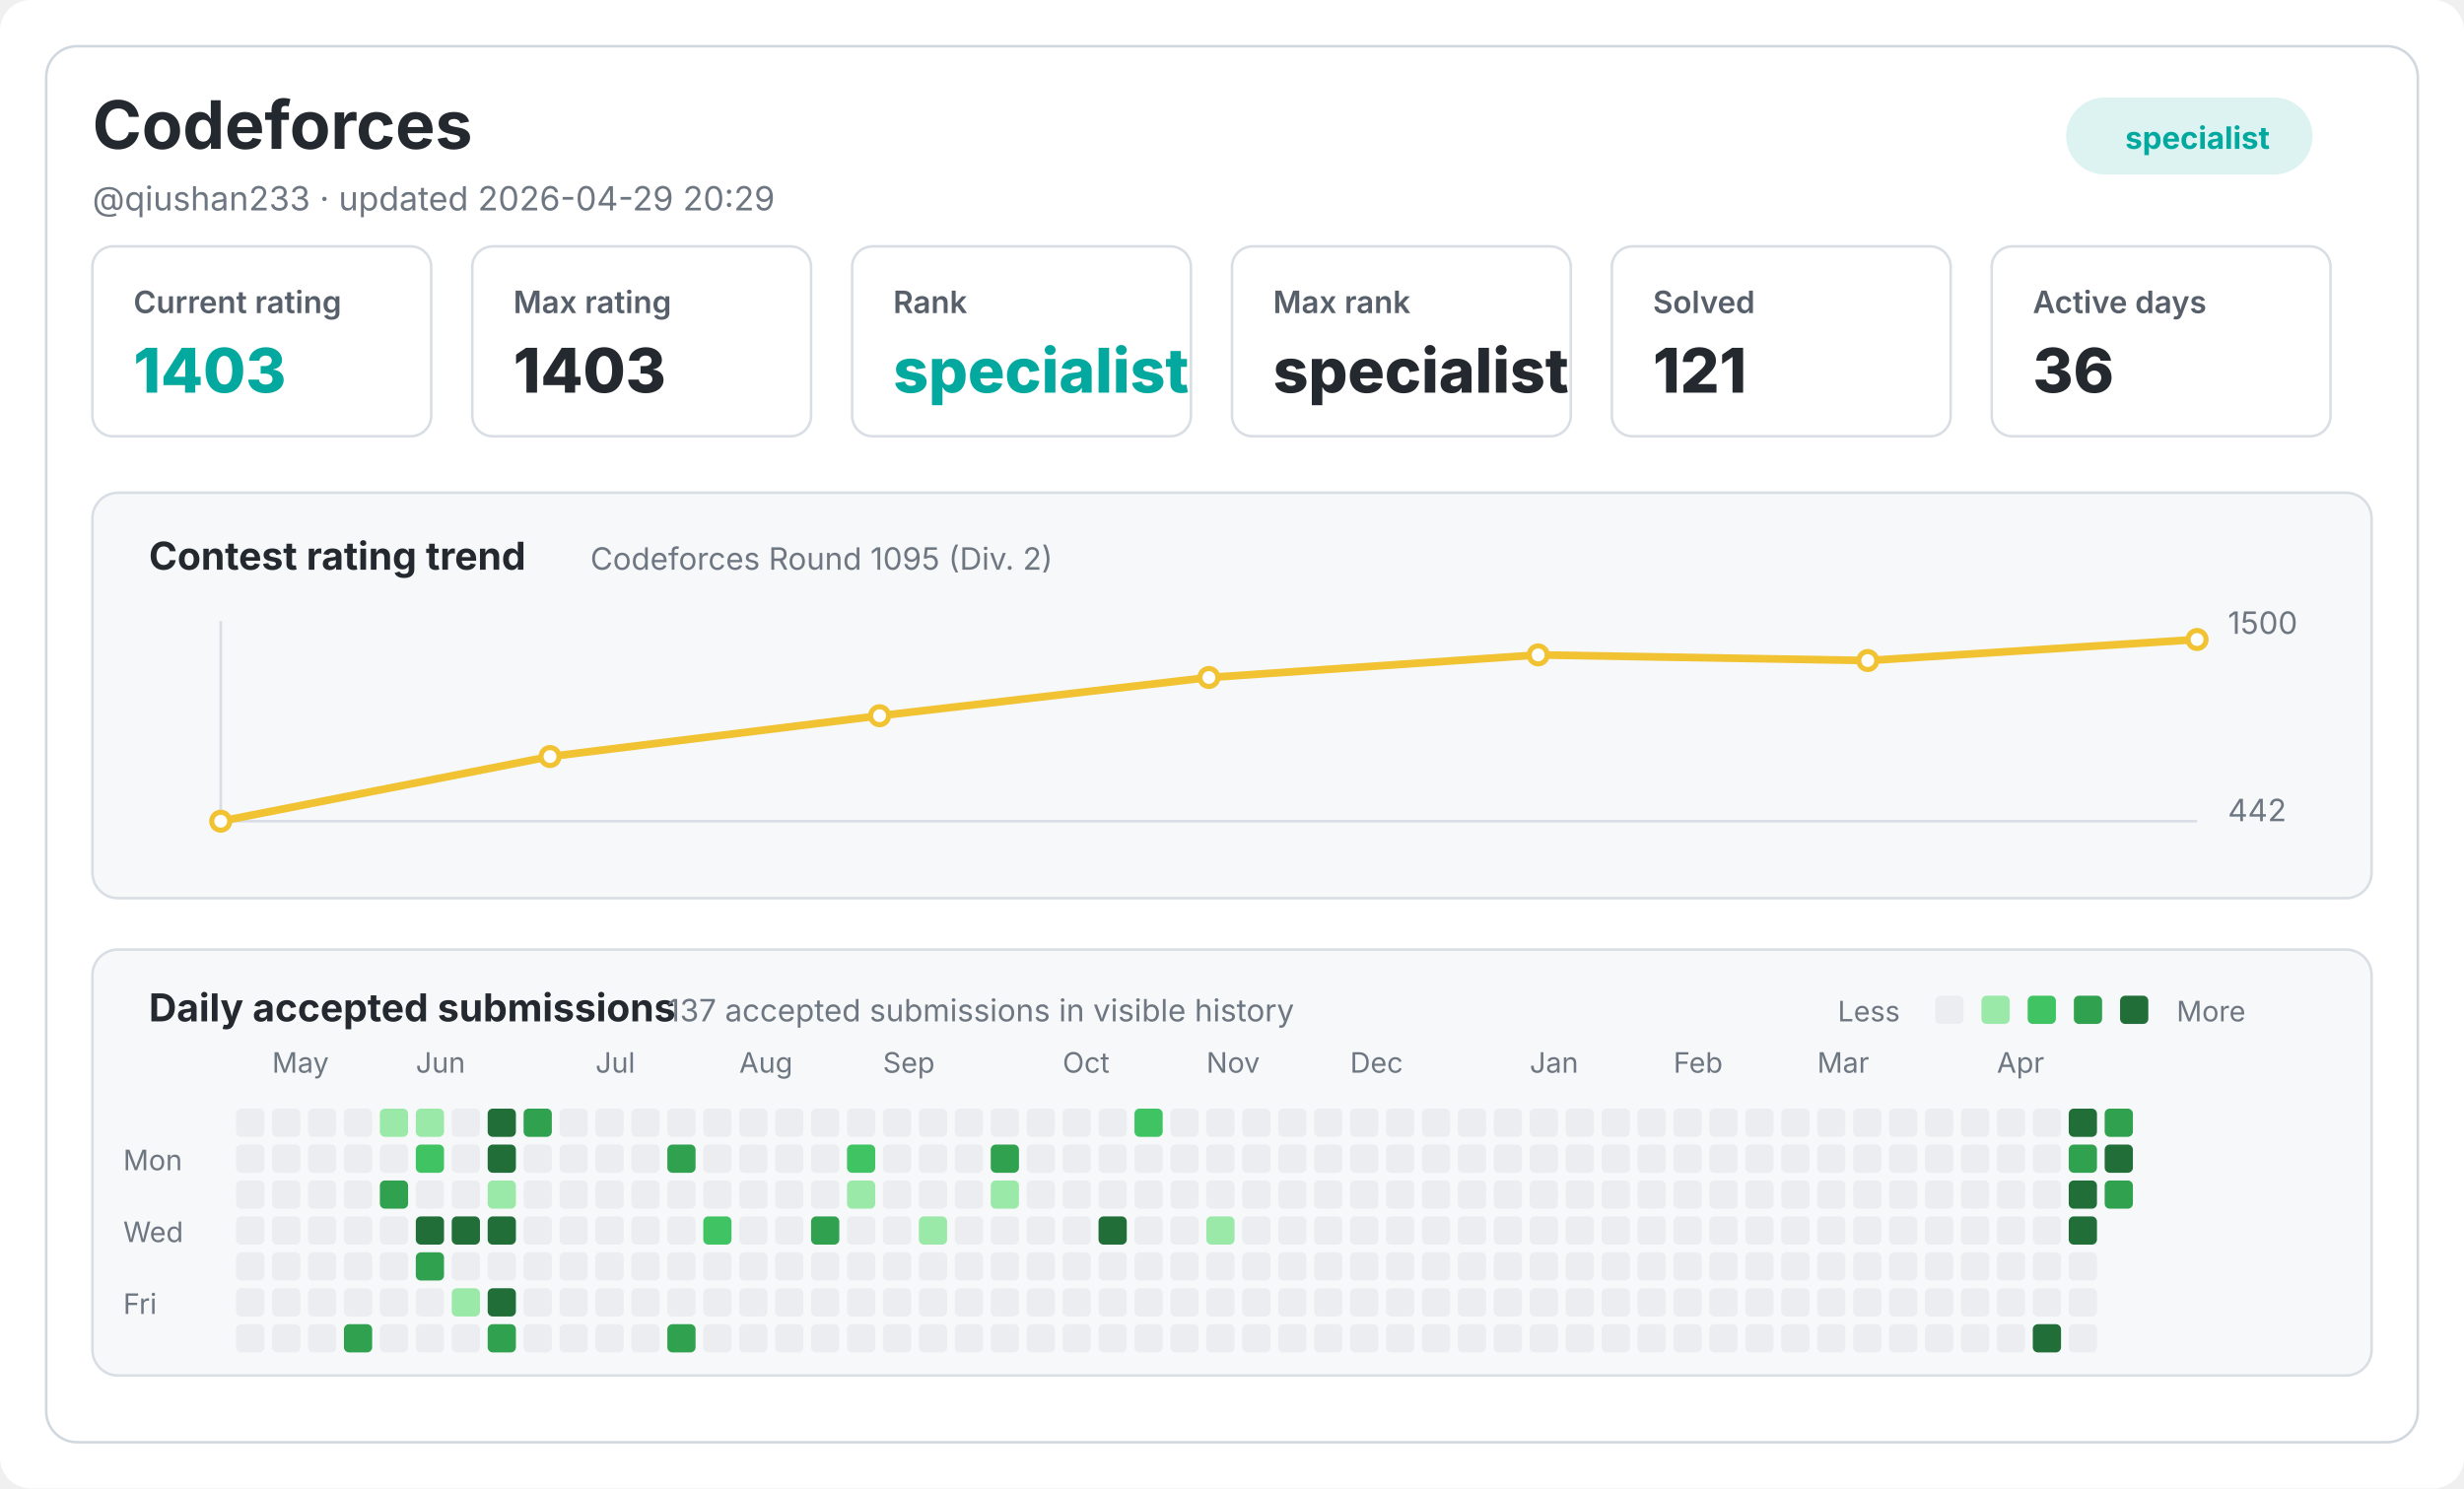
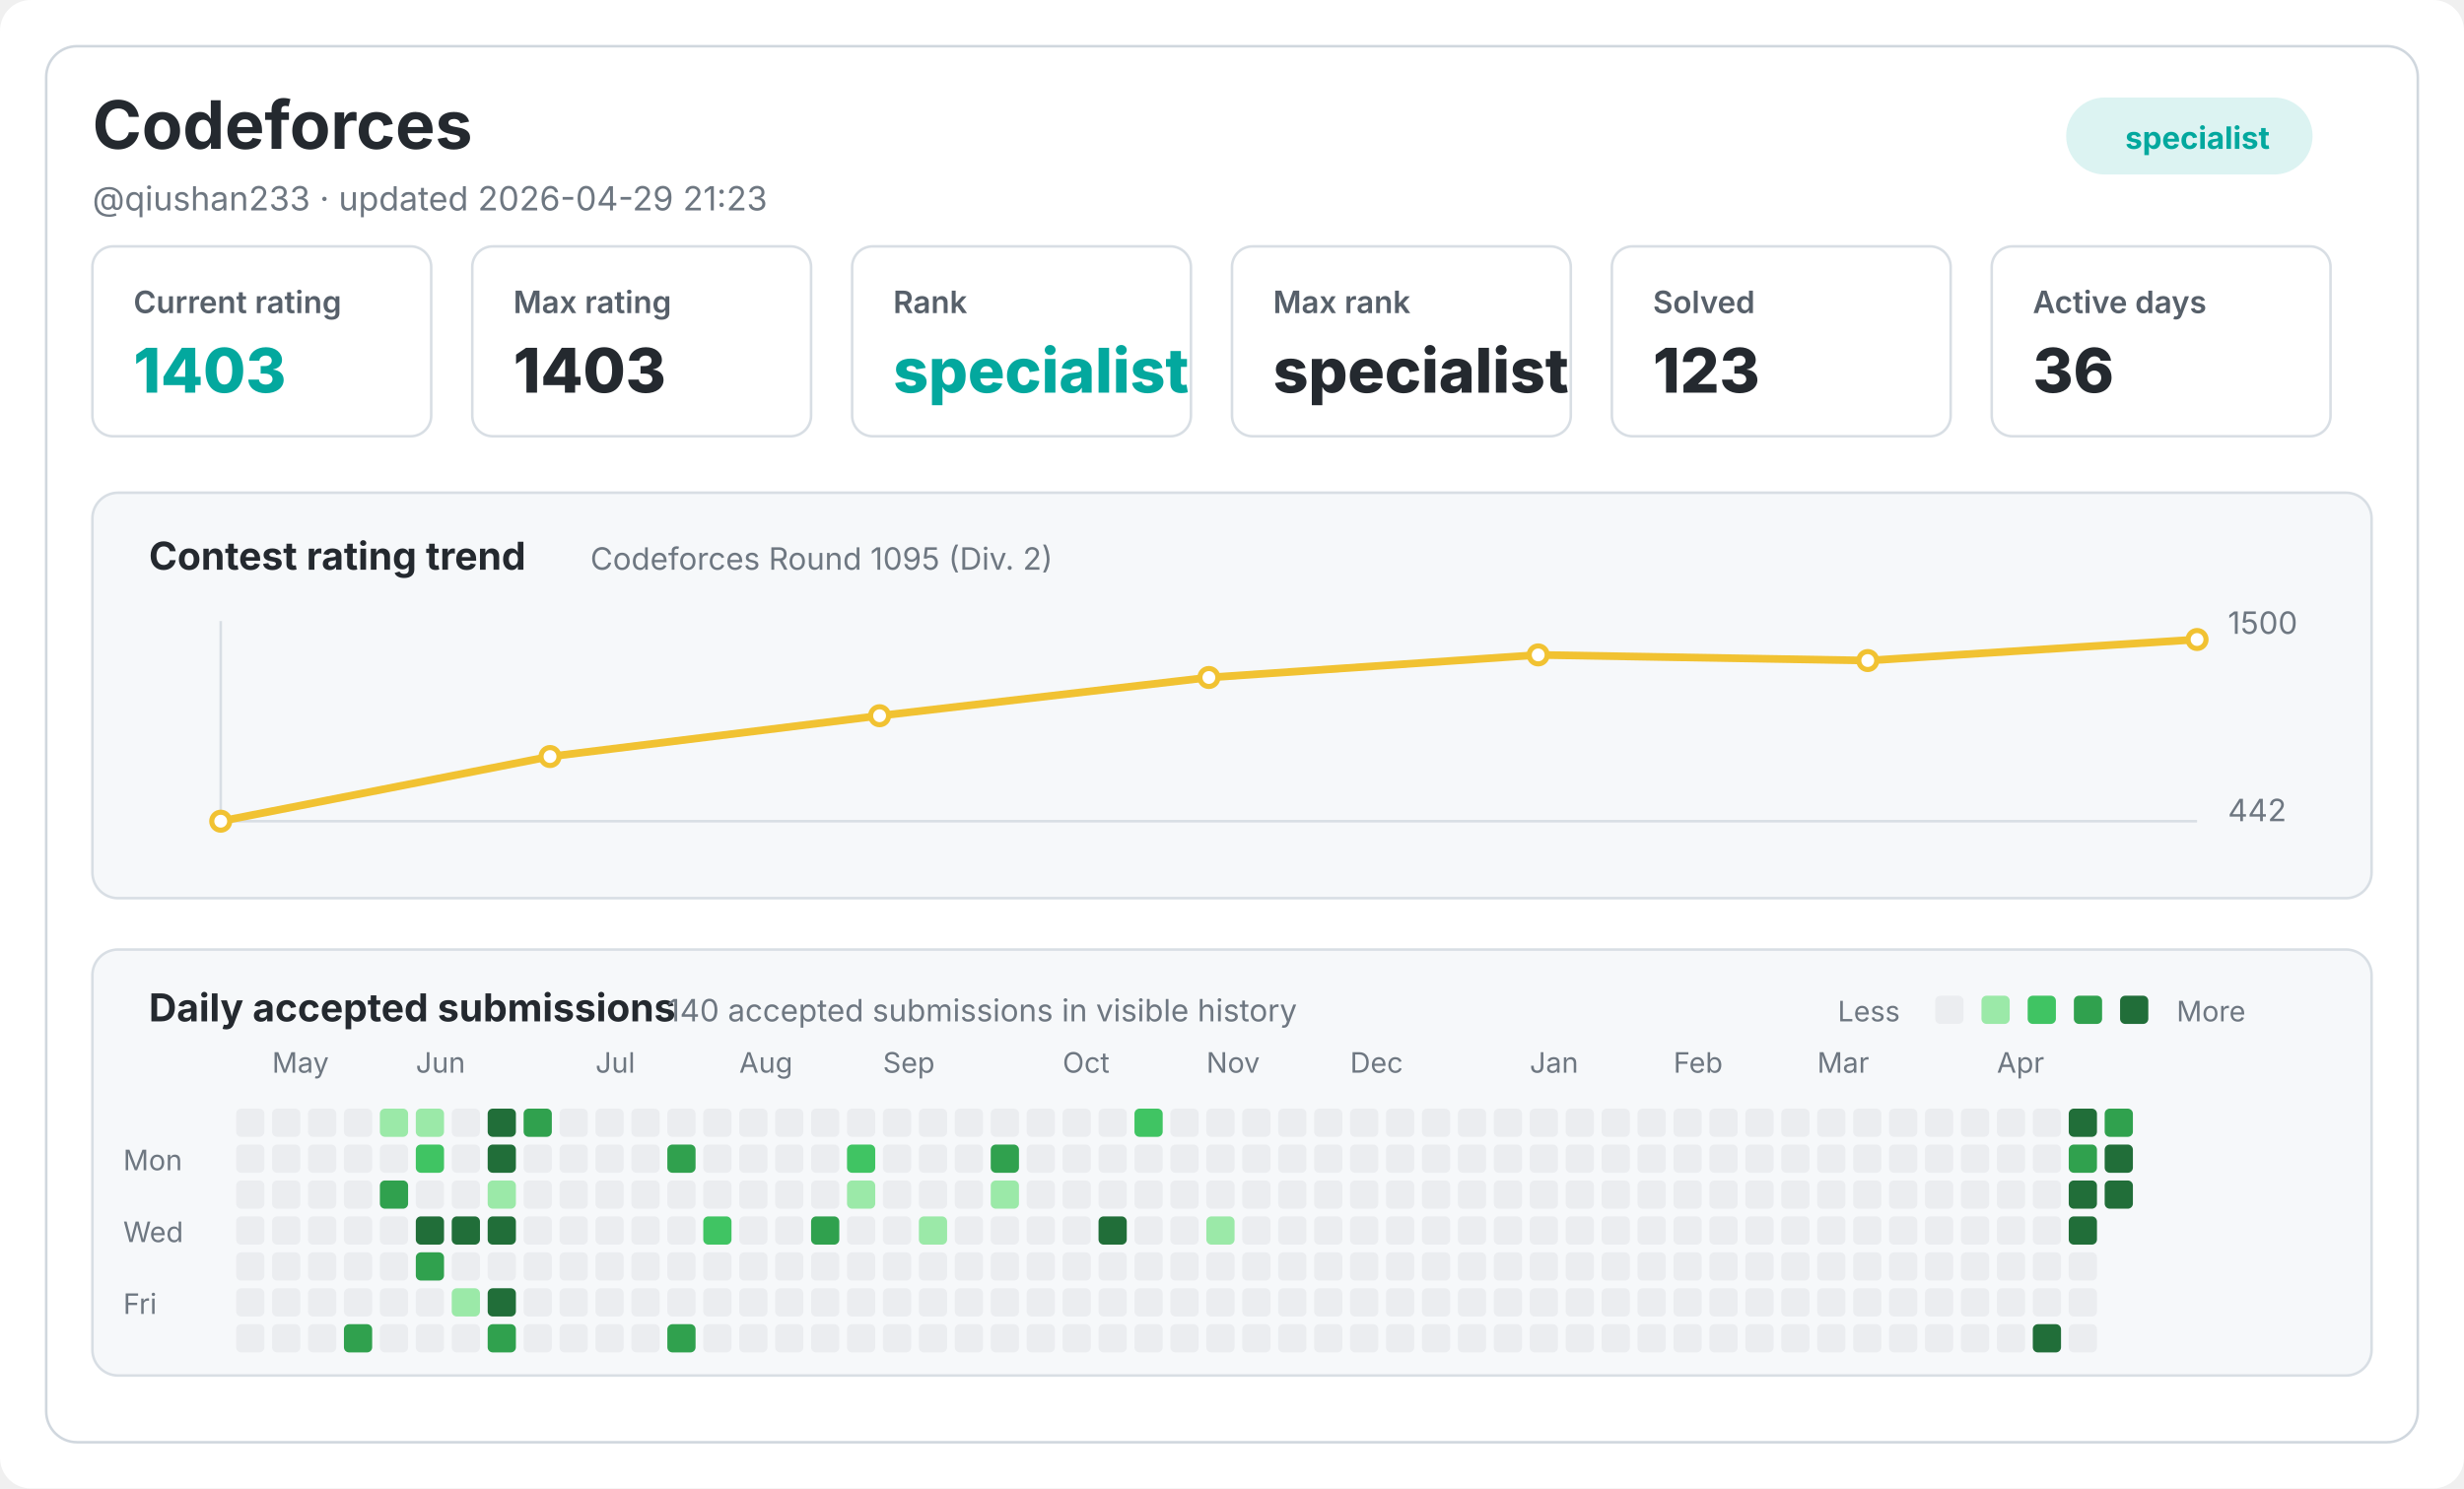
<svg xmlns="http://www.w3.org/2000/svg" width="960" height="580" viewBox="0 0 960 580" role="img" aria-label="Codeforces statistics for qiushan233">
  <style>
  .bg { fill: #ffffff; }
  .shell { fill: #ffffff; stroke: #d0d7de; }
  .soft { fill: #f6f8fa; stroke: #d8dee4; }
  .metric-card { fill: #ffffff; stroke: #d8dee4; }
  .title { font: 700 26px -apple-system,BlinkMacSystemFont,"Segoe UI",sans-serif; fill: #24292f; }
  .subtitle { font: 13px -apple-system,BlinkMacSystemFont,"Segoe UI",sans-serif; fill: #6e7781; }
  .section-title { font: 700 15px -apple-system,BlinkMacSystemFont,"Segoe UI",sans-serif; fill: #24292f; }
  .metric-label { font: 600 12px -apple-system,BlinkMacSystemFont,"Segoe UI",sans-serif; fill: #57606a; }
  .metric-value { font: 800 24px -apple-system,BlinkMacSystemFont,"Segoe UI",sans-serif; fill: #24292f; }
  .muted { font: 12px -apple-system,BlinkMacSystemFont,"Segoe UI",sans-serif; fill: #6e7781; }
  .small { font-size: 11px; }
  .rank { fill: #03a89e; }
  .grid { stroke: #d8dee4; stroke-width: 1; }
  .badge-bg { fill: #03a89e; opacity: 0.14; }
  .badge-text { font: 700 12px -apple-system,BlinkMacSystemFont,"Segoe UI",sans-serif; fill: #03a89e; }
  .heat-cell { cursor: default; transition: stroke 0.12s ease, stroke-width 0.12s ease; }
  .heat-cell:hover { stroke: #0969da; stroke-width: 1.5; }
</style>
  <rect class="bg" width="960" height="580" rx="12" />
  <rect class="shell" x="18" y="18" width="924" height="544" rx="12" />
  <text x="36" y="58" class="title">Codeforces</text>
-   <text x="36" y="82" class="subtitle">@qiushan233 · updated 2026-04-29 20:29</text>
+   <text x="36" y="82" class="subtitle">@qiushan233 · updated 2026-04-29 21:23</text>
  <rect x="805" y="38" width="96" height="30" rx="15" class="badge-bg" />
  <text x="828" y="58" class="badge-text">specialist</text>
  <rect x="36" y="96" width="132" height="74" rx="8" class="metric-card" />
  <text x="52" y="122" class="metric-label">Current rating</text>
  <text x="52" y="153" class="metric-value rank">1403</text>
  <rect x="184" y="96" width="132" height="74" rx="8" class="metric-card" />
  <text x="200" y="122" class="metric-label">Max rating</text>
  <text x="200" y="153" class="metric-value">1403</text>
  <rect x="332" y="96" width="132" height="74" rx="8" class="metric-card" />
  <text x="348" y="122" class="metric-label">Rank</text>
  <text x="348" y="153" class="metric-value rank">specialist</text>
  <rect x="480" y="96" width="132" height="74" rx="8" class="metric-card" />
  <text x="496" y="122" class="metric-label">Max rank</text>
  <text x="496" y="153" class="metric-value">specialist</text>
  <rect x="628" y="96" width="132" height="74" rx="8" class="metric-card" />
  <text x="644" y="122" class="metric-label">Solved</text>
-   <text x="644" y="153" class="metric-value">121</text>
+   <text x="644" y="153" class="metric-value">123</text>
  <rect x="776" y="96" width="132" height="74" rx="8" class="metric-card" />
  <text x="792" y="122" class="metric-label">Active days</text>
  <text x="792" y="153" class="metric-value">36</text>
  <rect class="soft" x="36" y="192" width="888" height="158" rx="10" />
  <text x="58" y="222" class="section-title">Contest rating trend</text>
  <text x="230" y="222" class="muted">Codeforces Round 1095 (Div. 2)</text>
  <line x1="86" y1="320" x2="856" y2="320" class="grid" />
  <line x1="86" y1="242" x2="86" y2="320" class="grid" />
  <text x="868" y="247" class="muted">1500</text>
  <text x="868" y="320" class="muted">442</text>
  <polyline points="86.0,320.0 214.3,294.8 342.7,278.9 471.0,264.0 599.3,255.2 727.7,257.4 856.0,249.2" fill="none" stroke="#f1c232" stroke-width="3" stroke-linecap="round" stroke-linejoin="round" />
  <circle cx="86.0" cy="320.0" r="3.5" fill="#fff" stroke="#f1c232" stroke-width="2" />
  <circle cx="214.3" cy="294.8" r="3.5" fill="#fff" stroke="#f1c232" stroke-width="2" />
  <circle cx="342.7" cy="278.9" r="3.5" fill="#fff" stroke="#f1c232" stroke-width="2" />
  <circle cx="471.0" cy="264.0" r="3.5" fill="#fff" stroke="#f1c232" stroke-width="2" />
  <circle cx="599.3" cy="255.2" r="3.5" fill="#fff" stroke="#f1c232" stroke-width="2" />
  <circle cx="727.7" cy="257.4" r="3.5" fill="#fff" stroke="#f1c232" stroke-width="2" />
  <circle cx="856.0" cy="249.2" r="3.5" fill="#fff" stroke="#f1c232" stroke-width="2" />
  <rect class="soft" x="36" y="370" width="888" height="166" rx="10" />
  <text x="58" y="398" class="section-title">Daily accepted submissions</text>
-   <text x="260" y="398" class="muted">137 accepted submissions in visible history</text>
+   <text x="260" y="398" class="muted">140 accepted submissions in visible history</text>
  <text x="106" y="418" class="muted small">May</text>
  <text x="162" y="418" class="muted small">Jun</text>
  <text x="232" y="418" class="muted small">Jul</text>
  <text x="288" y="418" class="muted small">Aug</text>
  <text x="344" y="418" class="muted small">Sep</text>
  <text x="414" y="418" class="muted small">Oct</text>
  <text x="470" y="418" class="muted small">Nov</text>
  <text x="526" y="418" class="muted small">Dec</text>
  <text x="596" y="418" class="muted small">Jan</text>
  <text x="652" y="418" class="muted small">Feb</text>
  <text x="708" y="418" class="muted small">Mar</text>
  <text x="778" y="418" class="muted small">Apr</text>
  <text x="48" y="456" class="muted small">Mon</text>
  <text x="48" y="484" class="muted small">Wed</text>
  <text x="48" y="512" class="muted small">Fri</text>
  <rect class="heat-cell" x="92" y="432" width="11" height="11" rx="2" fill="#ebedf0" />
  <rect class="heat-cell" x="92" y="446" width="11" height="11" rx="2" fill="#ebedf0" />
  <rect class="heat-cell" x="92" y="460" width="11" height="11" rx="2" fill="#ebedf0" />
  <rect class="heat-cell" x="92" y="474" width="11" height="11" rx="2" fill="#ebedf0" />
  <rect class="heat-cell" x="92" y="488" width="11" height="11" rx="2" fill="#ebedf0" />
  <rect class="heat-cell" x="92" y="502" width="11" height="11" rx="2" fill="#ebedf0" />
  <rect class="heat-cell" x="92" y="516" width="11" height="11" rx="2" fill="#ebedf0" />
  <rect class="heat-cell" x="106" y="432" width="11" height="11" rx="2" fill="#ebedf0" />
  <rect class="heat-cell" x="106" y="446" width="11" height="11" rx="2" fill="#ebedf0" />
  <rect class="heat-cell" x="106" y="460" width="11" height="11" rx="2" fill="#ebedf0" />
  <rect class="heat-cell" x="106" y="474" width="11" height="11" rx="2" fill="#ebedf0" />
  <rect class="heat-cell" x="106" y="488" width="11" height="11" rx="2" fill="#ebedf0" />
  <rect class="heat-cell" x="106" y="502" width="11" height="11" rx="2" fill="#ebedf0" />
  <rect class="heat-cell" x="106" y="516" width="11" height="11" rx="2" fill="#ebedf0" />
  <rect class="heat-cell" x="120" y="432" width="11" height="11" rx="2" fill="#ebedf0" />
  <rect class="heat-cell" x="120" y="446" width="11" height="11" rx="2" fill="#ebedf0" />
  <rect class="heat-cell" x="120" y="460" width="11" height="11" rx="2" fill="#ebedf0" />
  <rect class="heat-cell" x="120" y="474" width="11" height="11" rx="2" fill="#ebedf0" />
  <rect class="heat-cell" x="120" y="488" width="11" height="11" rx="2" fill="#ebedf0" />
  <rect class="heat-cell" x="120" y="502" width="11" height="11" rx="2" fill="#ebedf0" />
  <rect class="heat-cell" x="120" y="516" width="11" height="11" rx="2" fill="#ebedf0" />
  <rect class="heat-cell" x="134" y="432" width="11" height="11" rx="2" fill="#ebedf0" />
  <rect class="heat-cell" x="134" y="446" width="11" height="11" rx="2" fill="#ebedf0" />
  <rect class="heat-cell" x="134" y="460" width="11" height="11" rx="2" fill="#ebedf0" />
  <rect class="heat-cell" x="134" y="474" width="11" height="11" rx="2" fill="#ebedf0" />
  <rect class="heat-cell" x="134" y="488" width="11" height="11" rx="2" fill="#ebedf0" />
  <rect class="heat-cell" x="134" y="502" width="11" height="11" rx="2" fill="#ebedf0" />
  <rect class="heat-cell" x="134" y="516" width="11" height="11" rx="2" fill="#30a14e" />
  <rect class="heat-cell" x="148" y="432" width="11" height="11" rx="2" fill="#9be9a8" />
  <rect class="heat-cell" x="148" y="446" width="11" height="11" rx="2" fill="#ebedf0" />
  <rect class="heat-cell" x="148" y="460" width="11" height="11" rx="2" fill="#30a14e" />
  <rect class="heat-cell" x="148" y="474" width="11" height="11" rx="2" fill="#ebedf0" />
  <rect class="heat-cell" x="148" y="488" width="11" height="11" rx="2" fill="#ebedf0" />
  <rect class="heat-cell" x="148" y="502" width="11" height="11" rx="2" fill="#ebedf0" />
  <rect class="heat-cell" x="148" y="516" width="11" height="11" rx="2" fill="#ebedf0" />
  <rect class="heat-cell" x="162" y="432" width="11" height="11" rx="2" fill="#9be9a8" />
  <rect class="heat-cell" x="162" y="446" width="11" height="11" rx="2" fill="#40c463" />
  <rect class="heat-cell" x="162" y="460" width="11" height="11" rx="2" fill="#ebedf0" />
  <rect class="heat-cell" x="162" y="474" width="11" height="11" rx="2" fill="#216e39" />
  <rect class="heat-cell" x="162" y="488" width="11" height="11" rx="2" fill="#30a14e" />
  <rect class="heat-cell" x="162" y="502" width="11" height="11" rx="2" fill="#ebedf0" />
  <rect class="heat-cell" x="162" y="516" width="11" height="11" rx="2" fill="#ebedf0" />
  <rect class="heat-cell" x="176" y="432" width="11" height="11" rx="2" fill="#ebedf0" />
  <rect class="heat-cell" x="176" y="446" width="11" height="11" rx="2" fill="#ebedf0" />
  <rect class="heat-cell" x="176" y="460" width="11" height="11" rx="2" fill="#ebedf0" />
  <rect class="heat-cell" x="176" y="474" width="11" height="11" rx="2" fill="#216e39" />
  <rect class="heat-cell" x="176" y="488" width="11" height="11" rx="2" fill="#ebedf0" />
  <rect class="heat-cell" x="176" y="502" width="11" height="11" rx="2" fill="#9be9a8" />
  <rect class="heat-cell" x="176" y="516" width="11" height="11" rx="2" fill="#ebedf0" />
  <rect class="heat-cell" x="190" y="432" width="11" height="11" rx="2" fill="#216e39" />
  <rect class="heat-cell" x="190" y="446" width="11" height="11" rx="2" fill="#216e39" />
  <rect class="heat-cell" x="190" y="460" width="11" height="11" rx="2" fill="#9be9a8" />
  <rect class="heat-cell" x="190" y="474" width="11" height="11" rx="2" fill="#216e39" />
  <rect class="heat-cell" x="190" y="488" width="11" height="11" rx="2" fill="#ebedf0" />
  <rect class="heat-cell" x="190" y="502" width="11" height="11" rx="2" fill="#216e39" />
  <rect class="heat-cell" x="190" y="516" width="11" height="11" rx="2" fill="#30a14e" />
  <rect class="heat-cell" x="204" y="432" width="11" height="11" rx="2" fill="#30a14e" />
  <rect class="heat-cell" x="204" y="446" width="11" height="11" rx="2" fill="#ebedf0" />
  <rect class="heat-cell" x="204" y="460" width="11" height="11" rx="2" fill="#ebedf0" />
  <rect class="heat-cell" x="204" y="474" width="11" height="11" rx="2" fill="#ebedf0" />
  <rect class="heat-cell" x="204" y="488" width="11" height="11" rx="2" fill="#ebedf0" />
  <rect class="heat-cell" x="204" y="502" width="11" height="11" rx="2" fill="#ebedf0" />
  <rect class="heat-cell" x="204" y="516" width="11" height="11" rx="2" fill="#ebedf0" />
  <rect class="heat-cell" x="218" y="432" width="11" height="11" rx="2" fill="#ebedf0" />
  <rect class="heat-cell" x="218" y="446" width="11" height="11" rx="2" fill="#ebedf0" />
  <rect class="heat-cell" x="218" y="460" width="11" height="11" rx="2" fill="#ebedf0" />
  <rect class="heat-cell" x="218" y="474" width="11" height="11" rx="2" fill="#ebedf0" />
  <rect class="heat-cell" x="218" y="488" width="11" height="11" rx="2" fill="#ebedf0" />
  <rect class="heat-cell" x="218" y="502" width="11" height="11" rx="2" fill="#ebedf0" />
  <rect class="heat-cell" x="218" y="516" width="11" height="11" rx="2" fill="#ebedf0" />
  <rect class="heat-cell" x="232" y="432" width="11" height="11" rx="2" fill="#ebedf0" />
  <rect class="heat-cell" x="232" y="446" width="11" height="11" rx="2" fill="#ebedf0" />
  <rect class="heat-cell" x="232" y="460" width="11" height="11" rx="2" fill="#ebedf0" />
  <rect class="heat-cell" x="232" y="474" width="11" height="11" rx="2" fill="#ebedf0" />
  <rect class="heat-cell" x="232" y="488" width="11" height="11" rx="2" fill="#ebedf0" />
  <rect class="heat-cell" x="232" y="502" width="11" height="11" rx="2" fill="#ebedf0" />
  <rect class="heat-cell" x="232" y="516" width="11" height="11" rx="2" fill="#ebedf0" />
  <rect class="heat-cell" x="246" y="432" width="11" height="11" rx="2" fill="#ebedf0" />
  <rect class="heat-cell" x="246" y="446" width="11" height="11" rx="2" fill="#ebedf0" />
  <rect class="heat-cell" x="246" y="460" width="11" height="11" rx="2" fill="#ebedf0" />
  <rect class="heat-cell" x="246" y="474" width="11" height="11" rx="2" fill="#ebedf0" />
  <rect class="heat-cell" x="246" y="488" width="11" height="11" rx="2" fill="#ebedf0" />
  <rect class="heat-cell" x="246" y="502" width="11" height="11" rx="2" fill="#ebedf0" />
  <rect class="heat-cell" x="246" y="516" width="11" height="11" rx="2" fill="#ebedf0" />
  <rect class="heat-cell" x="260" y="432" width="11" height="11" rx="2" fill="#ebedf0" />
  <rect class="heat-cell" x="260" y="446" width="11" height="11" rx="2" fill="#30a14e" />
  <rect class="heat-cell" x="260" y="460" width="11" height="11" rx="2" fill="#ebedf0" />
  <rect class="heat-cell" x="260" y="474" width="11" height="11" rx="2" fill="#ebedf0" />
  <rect class="heat-cell" x="260" y="488" width="11" height="11" rx="2" fill="#ebedf0" />
  <rect class="heat-cell" x="260" y="502" width="11" height="11" rx="2" fill="#ebedf0" />
  <rect class="heat-cell" x="260" y="516" width="11" height="11" rx="2" fill="#30a14e" />
  <rect class="heat-cell" x="274" y="432" width="11" height="11" rx="2" fill="#ebedf0" />
  <rect class="heat-cell" x="274" y="446" width="11" height="11" rx="2" fill="#ebedf0" />
  <rect class="heat-cell" x="274" y="460" width="11" height="11" rx="2" fill="#ebedf0" />
  <rect class="heat-cell" x="274" y="474" width="11" height="11" rx="2" fill="#40c463" />
  <rect class="heat-cell" x="274" y="488" width="11" height="11" rx="2" fill="#ebedf0" />
  <rect class="heat-cell" x="274" y="502" width="11" height="11" rx="2" fill="#ebedf0" />
  <rect class="heat-cell" x="274" y="516" width="11" height="11" rx="2" fill="#ebedf0" />
  <rect class="heat-cell" x="288" y="432" width="11" height="11" rx="2" fill="#ebedf0" />
  <rect class="heat-cell" x="288" y="446" width="11" height="11" rx="2" fill="#ebedf0" />
  <rect class="heat-cell" x="288" y="460" width="11" height="11" rx="2" fill="#ebedf0" />
  <rect class="heat-cell" x="288" y="474" width="11" height="11" rx="2" fill="#ebedf0" />
  <rect class="heat-cell" x="288" y="488" width="11" height="11" rx="2" fill="#ebedf0" />
  <rect class="heat-cell" x="288" y="502" width="11" height="11" rx="2" fill="#ebedf0" />
  <rect class="heat-cell" x="288" y="516" width="11" height="11" rx="2" fill="#ebedf0" />
  <rect class="heat-cell" x="302" y="432" width="11" height="11" rx="2" fill="#ebedf0" />
  <rect class="heat-cell" x="302" y="446" width="11" height="11" rx="2" fill="#ebedf0" />
  <rect class="heat-cell" x="302" y="460" width="11" height="11" rx="2" fill="#ebedf0" />
  <rect class="heat-cell" x="302" y="474" width="11" height="11" rx="2" fill="#ebedf0" />
  <rect class="heat-cell" x="302" y="488" width="11" height="11" rx="2" fill="#ebedf0" />
  <rect class="heat-cell" x="302" y="502" width="11" height="11" rx="2" fill="#ebedf0" />
  <rect class="heat-cell" x="302" y="516" width="11" height="11" rx="2" fill="#ebedf0" />
  <rect class="heat-cell" x="316" y="432" width="11" height="11" rx="2" fill="#ebedf0" />
  <rect class="heat-cell" x="316" y="446" width="11" height="11" rx="2" fill="#ebedf0" />
  <rect class="heat-cell" x="316" y="460" width="11" height="11" rx="2" fill="#ebedf0" />
  <rect class="heat-cell" x="316" y="474" width="11" height="11" rx="2" fill="#30a14e" />
  <rect class="heat-cell" x="316" y="488" width="11" height="11" rx="2" fill="#ebedf0" />
  <rect class="heat-cell" x="316" y="502" width="11" height="11" rx="2" fill="#ebedf0" />
  <rect class="heat-cell" x="316" y="516" width="11" height="11" rx="2" fill="#ebedf0" />
  <rect class="heat-cell" x="330" y="432" width="11" height="11" rx="2" fill="#ebedf0" />
  <rect class="heat-cell" x="330" y="446" width="11" height="11" rx="2" fill="#40c463" />
  <rect class="heat-cell" x="330" y="460" width="11" height="11" rx="2" fill="#9be9a8" />
  <rect class="heat-cell" x="330" y="474" width="11" height="11" rx="2" fill="#ebedf0" />
  <rect class="heat-cell" x="330" y="488" width="11" height="11" rx="2" fill="#ebedf0" />
  <rect class="heat-cell" x="330" y="502" width="11" height="11" rx="2" fill="#ebedf0" />
  <rect class="heat-cell" x="330" y="516" width="11" height="11" rx="2" fill="#ebedf0" />
  <rect class="heat-cell" x="344" y="432" width="11" height="11" rx="2" fill="#ebedf0" />
  <rect class="heat-cell" x="344" y="446" width="11" height="11" rx="2" fill="#ebedf0" />
  <rect class="heat-cell" x="344" y="460" width="11" height="11" rx="2" fill="#ebedf0" />
  <rect class="heat-cell" x="344" y="474" width="11" height="11" rx="2" fill="#ebedf0" />
  <rect class="heat-cell" x="344" y="488" width="11" height="11" rx="2" fill="#ebedf0" />
  <rect class="heat-cell" x="344" y="502" width="11" height="11" rx="2" fill="#ebedf0" />
  <rect class="heat-cell" x="344" y="516" width="11" height="11" rx="2" fill="#ebedf0" />
  <rect class="heat-cell" x="358" y="432" width="11" height="11" rx="2" fill="#ebedf0" />
  <rect class="heat-cell" x="358" y="446" width="11" height="11" rx="2" fill="#ebedf0" />
  <rect class="heat-cell" x="358" y="460" width="11" height="11" rx="2" fill="#ebedf0" />
  <rect class="heat-cell" x="358" y="474" width="11" height="11" rx="2" fill="#9be9a8" />
  <rect class="heat-cell" x="358" y="488" width="11" height="11" rx="2" fill="#ebedf0" />
  <rect class="heat-cell" x="358" y="502" width="11" height="11" rx="2" fill="#ebedf0" />
  <rect class="heat-cell" x="358" y="516" width="11" height="11" rx="2" fill="#ebedf0" />
  <rect class="heat-cell" x="372" y="432" width="11" height="11" rx="2" fill="#ebedf0" />
  <rect class="heat-cell" x="372" y="446" width="11" height="11" rx="2" fill="#ebedf0" />
  <rect class="heat-cell" x="372" y="460" width="11" height="11" rx="2" fill="#ebedf0" />
  <rect class="heat-cell" x="372" y="474" width="11" height="11" rx="2" fill="#ebedf0" />
  <rect class="heat-cell" x="372" y="488" width="11" height="11" rx="2" fill="#ebedf0" />
  <rect class="heat-cell" x="372" y="502" width="11" height="11" rx="2" fill="#ebedf0" />
  <rect class="heat-cell" x="372" y="516" width="11" height="11" rx="2" fill="#ebedf0" />
  <rect class="heat-cell" x="386" y="432" width="11" height="11" rx="2" fill="#ebedf0" />
  <rect class="heat-cell" x="386" y="446" width="11" height="11" rx="2" fill="#30a14e" />
  <rect class="heat-cell" x="386" y="460" width="11" height="11" rx="2" fill="#9be9a8" />
  <rect class="heat-cell" x="386" y="474" width="11" height="11" rx="2" fill="#ebedf0" />
  <rect class="heat-cell" x="386" y="488" width="11" height="11" rx="2" fill="#ebedf0" />
  <rect class="heat-cell" x="386" y="502" width="11" height="11" rx="2" fill="#ebedf0" />
  <rect class="heat-cell" x="386" y="516" width="11" height="11" rx="2" fill="#ebedf0" />
  <rect class="heat-cell" x="400" y="432" width="11" height="11" rx="2" fill="#ebedf0" />
  <rect class="heat-cell" x="400" y="446" width="11" height="11" rx="2" fill="#ebedf0" />
  <rect class="heat-cell" x="400" y="460" width="11" height="11" rx="2" fill="#ebedf0" />
  <rect class="heat-cell" x="400" y="474" width="11" height="11" rx="2" fill="#ebedf0" />
  <rect class="heat-cell" x="400" y="488" width="11" height="11" rx="2" fill="#ebedf0" />
  <rect class="heat-cell" x="400" y="502" width="11" height="11" rx="2" fill="#ebedf0" />
  <rect class="heat-cell" x="400" y="516" width="11" height="11" rx="2" fill="#ebedf0" />
  <rect class="heat-cell" x="414" y="432" width="11" height="11" rx="2" fill="#ebedf0" />
  <rect class="heat-cell" x="414" y="446" width="11" height="11" rx="2" fill="#ebedf0" />
  <rect class="heat-cell" x="414" y="460" width="11" height="11" rx="2" fill="#ebedf0" />
  <rect class="heat-cell" x="414" y="474" width="11" height="11" rx="2" fill="#ebedf0" />
  <rect class="heat-cell" x="414" y="488" width="11" height="11" rx="2" fill="#ebedf0" />
  <rect class="heat-cell" x="414" y="502" width="11" height="11" rx="2" fill="#ebedf0" />
  <rect class="heat-cell" x="414" y="516" width="11" height="11" rx="2" fill="#ebedf0" />
  <rect class="heat-cell" x="428" y="432" width="11" height="11" rx="2" fill="#ebedf0" />
  <rect class="heat-cell" x="428" y="446" width="11" height="11" rx="2" fill="#ebedf0" />
  <rect class="heat-cell" x="428" y="460" width="11" height="11" rx="2" fill="#ebedf0" />
  <rect class="heat-cell" x="428" y="474" width="11" height="11" rx="2" fill="#216e39" />
  <rect class="heat-cell" x="428" y="488" width="11" height="11" rx="2" fill="#ebedf0" />
  <rect class="heat-cell" x="428" y="502" width="11" height="11" rx="2" fill="#ebedf0" />
  <rect class="heat-cell" x="428" y="516" width="11" height="11" rx="2" fill="#ebedf0" />
  <rect class="heat-cell" x="442" y="432" width="11" height="11" rx="2" fill="#40c463" />
  <rect class="heat-cell" x="442" y="446" width="11" height="11" rx="2" fill="#ebedf0" />
  <rect class="heat-cell" x="442" y="460" width="11" height="11" rx="2" fill="#ebedf0" />
  <rect class="heat-cell" x="442" y="474" width="11" height="11" rx="2" fill="#ebedf0" />
  <rect class="heat-cell" x="442" y="488" width="11" height="11" rx="2" fill="#ebedf0" />
  <rect class="heat-cell" x="442" y="502" width="11" height="11" rx="2" fill="#ebedf0" />
  <rect class="heat-cell" x="442" y="516" width="11" height="11" rx="2" fill="#ebedf0" />
  <rect class="heat-cell" x="456" y="432" width="11" height="11" rx="2" fill="#ebedf0" />
  <rect class="heat-cell" x="456" y="446" width="11" height="11" rx="2" fill="#ebedf0" />
  <rect class="heat-cell" x="456" y="460" width="11" height="11" rx="2" fill="#ebedf0" />
  <rect class="heat-cell" x="456" y="474" width="11" height="11" rx="2" fill="#ebedf0" />
  <rect class="heat-cell" x="456" y="488" width="11" height="11" rx="2" fill="#ebedf0" />
  <rect class="heat-cell" x="456" y="502" width="11" height="11" rx="2" fill="#ebedf0" />
  <rect class="heat-cell" x="456" y="516" width="11" height="11" rx="2" fill="#ebedf0" />
  <rect class="heat-cell" x="470" y="432" width="11" height="11" rx="2" fill="#ebedf0" />
  <rect class="heat-cell" x="470" y="446" width="11" height="11" rx="2" fill="#ebedf0" />
  <rect class="heat-cell" x="470" y="460" width="11" height="11" rx="2" fill="#ebedf0" />
  <rect class="heat-cell" x="470" y="474" width="11" height="11" rx="2" fill="#9be9a8" />
  <rect class="heat-cell" x="470" y="488" width="11" height="11" rx="2" fill="#ebedf0" />
  <rect class="heat-cell" x="470" y="502" width="11" height="11" rx="2" fill="#ebedf0" />
  <rect class="heat-cell" x="470" y="516" width="11" height="11" rx="2" fill="#ebedf0" />
  <rect class="heat-cell" x="484" y="432" width="11" height="11" rx="2" fill="#ebedf0" />
  <rect class="heat-cell" x="484" y="446" width="11" height="11" rx="2" fill="#ebedf0" />
  <rect class="heat-cell" x="484" y="460" width="11" height="11" rx="2" fill="#ebedf0" />
  <rect class="heat-cell" x="484" y="474" width="11" height="11" rx="2" fill="#ebedf0" />
  <rect class="heat-cell" x="484" y="488" width="11" height="11" rx="2" fill="#ebedf0" />
  <rect class="heat-cell" x="484" y="502" width="11" height="11" rx="2" fill="#ebedf0" />
  <rect class="heat-cell" x="484" y="516" width="11" height="11" rx="2" fill="#ebedf0" />
  <rect class="heat-cell" x="498" y="432" width="11" height="11" rx="2" fill="#ebedf0" />
  <rect class="heat-cell" x="498" y="446" width="11" height="11" rx="2" fill="#ebedf0" />
  <rect class="heat-cell" x="498" y="460" width="11" height="11" rx="2" fill="#ebedf0" />
  <rect class="heat-cell" x="498" y="474" width="11" height="11" rx="2" fill="#ebedf0" />
  <rect class="heat-cell" x="498" y="488" width="11" height="11" rx="2" fill="#ebedf0" />
  <rect class="heat-cell" x="498" y="502" width="11" height="11" rx="2" fill="#ebedf0" />
  <rect class="heat-cell" x="498" y="516" width="11" height="11" rx="2" fill="#ebedf0" />
  <rect class="heat-cell" x="512" y="432" width="11" height="11" rx="2" fill="#ebedf0" />
  <rect class="heat-cell" x="512" y="446" width="11" height="11" rx="2" fill="#ebedf0" />
  <rect class="heat-cell" x="512" y="460" width="11" height="11" rx="2" fill="#ebedf0" />
  <rect class="heat-cell" x="512" y="474" width="11" height="11" rx="2" fill="#ebedf0" />
  <rect class="heat-cell" x="512" y="488" width="11" height="11" rx="2" fill="#ebedf0" />
  <rect class="heat-cell" x="512" y="502" width="11" height="11" rx="2" fill="#ebedf0" />
  <rect class="heat-cell" x="512" y="516" width="11" height="11" rx="2" fill="#ebedf0" />
  <rect class="heat-cell" x="526" y="432" width="11" height="11" rx="2" fill="#ebedf0" />
  <rect class="heat-cell" x="526" y="446" width="11" height="11" rx="2" fill="#ebedf0" />
  <rect class="heat-cell" x="526" y="460" width="11" height="11" rx="2" fill="#ebedf0" />
  <rect class="heat-cell" x="526" y="474" width="11" height="11" rx="2" fill="#ebedf0" />
  <rect class="heat-cell" x="526" y="488" width="11" height="11" rx="2" fill="#ebedf0" />
  <rect class="heat-cell" x="526" y="502" width="11" height="11" rx="2" fill="#ebedf0" />
  <rect class="heat-cell" x="526" y="516" width="11" height="11" rx="2" fill="#ebedf0" />
  <rect class="heat-cell" x="540" y="432" width="11" height="11" rx="2" fill="#ebedf0" />
  <rect class="heat-cell" x="540" y="446" width="11" height="11" rx="2" fill="#ebedf0" />
  <rect class="heat-cell" x="540" y="460" width="11" height="11" rx="2" fill="#ebedf0" />
  <rect class="heat-cell" x="540" y="474" width="11" height="11" rx="2" fill="#ebedf0" />
  <rect class="heat-cell" x="540" y="488" width="11" height="11" rx="2" fill="#ebedf0" />
  <rect class="heat-cell" x="540" y="502" width="11" height="11" rx="2" fill="#ebedf0" />
  <rect class="heat-cell" x="540" y="516" width="11" height="11" rx="2" fill="#ebedf0" />
  <rect class="heat-cell" x="554" y="432" width="11" height="11" rx="2" fill="#ebedf0" />
  <rect class="heat-cell" x="554" y="446" width="11" height="11" rx="2" fill="#ebedf0" />
  <rect class="heat-cell" x="554" y="460" width="11" height="11" rx="2" fill="#ebedf0" />
  <rect class="heat-cell" x="554" y="474" width="11" height="11" rx="2" fill="#ebedf0" />
  <rect class="heat-cell" x="554" y="488" width="11" height="11" rx="2" fill="#ebedf0" />
  <rect class="heat-cell" x="554" y="502" width="11" height="11" rx="2" fill="#ebedf0" />
  <rect class="heat-cell" x="554" y="516" width="11" height="11" rx="2" fill="#ebedf0" />
  <rect class="heat-cell" x="568" y="432" width="11" height="11" rx="2" fill="#ebedf0" />
  <rect class="heat-cell" x="568" y="446" width="11" height="11" rx="2" fill="#ebedf0" />
  <rect class="heat-cell" x="568" y="460" width="11" height="11" rx="2" fill="#ebedf0" />
  <rect class="heat-cell" x="568" y="474" width="11" height="11" rx="2" fill="#ebedf0" />
  <rect class="heat-cell" x="568" y="488" width="11" height="11" rx="2" fill="#ebedf0" />
  <rect class="heat-cell" x="568" y="502" width="11" height="11" rx="2" fill="#ebedf0" />
  <rect class="heat-cell" x="568" y="516" width="11" height="11" rx="2" fill="#ebedf0" />
  <rect class="heat-cell" x="582" y="432" width="11" height="11" rx="2" fill="#ebedf0" />
  <rect class="heat-cell" x="582" y="446" width="11" height="11" rx="2" fill="#ebedf0" />
  <rect class="heat-cell" x="582" y="460" width="11" height="11" rx="2" fill="#ebedf0" />
  <rect class="heat-cell" x="582" y="474" width="11" height="11" rx="2" fill="#ebedf0" />
  <rect class="heat-cell" x="582" y="488" width="11" height="11" rx="2" fill="#ebedf0" />
  <rect class="heat-cell" x="582" y="502" width="11" height="11" rx="2" fill="#ebedf0" />
  <rect class="heat-cell" x="582" y="516" width="11" height="11" rx="2" fill="#ebedf0" />
  <rect class="heat-cell" x="596" y="432" width="11" height="11" rx="2" fill="#ebedf0" />
  <rect class="heat-cell" x="596" y="446" width="11" height="11" rx="2" fill="#ebedf0" />
  <rect class="heat-cell" x="596" y="460" width="11" height="11" rx="2" fill="#ebedf0" />
  <rect class="heat-cell" x="596" y="474" width="11" height="11" rx="2" fill="#ebedf0" />
  <rect class="heat-cell" x="596" y="488" width="11" height="11" rx="2" fill="#ebedf0" />
  <rect class="heat-cell" x="596" y="502" width="11" height="11" rx="2" fill="#ebedf0" />
  <rect class="heat-cell" x="596" y="516" width="11" height="11" rx="2" fill="#ebedf0" />
  <rect class="heat-cell" x="610" y="432" width="11" height="11" rx="2" fill="#ebedf0" />
  <rect class="heat-cell" x="610" y="446" width="11" height="11" rx="2" fill="#ebedf0" />
  <rect class="heat-cell" x="610" y="460" width="11" height="11" rx="2" fill="#ebedf0" />
  <rect class="heat-cell" x="610" y="474" width="11" height="11" rx="2" fill="#ebedf0" />
  <rect class="heat-cell" x="610" y="488" width="11" height="11" rx="2" fill="#ebedf0" />
  <rect class="heat-cell" x="610" y="502" width="11" height="11" rx="2" fill="#ebedf0" />
  <rect class="heat-cell" x="610" y="516" width="11" height="11" rx="2" fill="#ebedf0" />
  <rect class="heat-cell" x="624" y="432" width="11" height="11" rx="2" fill="#ebedf0" />
  <rect class="heat-cell" x="624" y="446" width="11" height="11" rx="2" fill="#ebedf0" />
  <rect class="heat-cell" x="624" y="460" width="11" height="11" rx="2" fill="#ebedf0" />
  <rect class="heat-cell" x="624" y="474" width="11" height="11" rx="2" fill="#ebedf0" />
  <rect class="heat-cell" x="624" y="488" width="11" height="11" rx="2" fill="#ebedf0" />
  <rect class="heat-cell" x="624" y="502" width="11" height="11" rx="2" fill="#ebedf0" />
  <rect class="heat-cell" x="624" y="516" width="11" height="11" rx="2" fill="#ebedf0" />
  <rect class="heat-cell" x="638" y="432" width="11" height="11" rx="2" fill="#ebedf0" />
  <rect class="heat-cell" x="638" y="446" width="11" height="11" rx="2" fill="#ebedf0" />
  <rect class="heat-cell" x="638" y="460" width="11" height="11" rx="2" fill="#ebedf0" />
  <rect class="heat-cell" x="638" y="474" width="11" height="11" rx="2" fill="#ebedf0" />
  <rect class="heat-cell" x="638" y="488" width="11" height="11" rx="2" fill="#ebedf0" />
  <rect class="heat-cell" x="638" y="502" width="11" height="11" rx="2" fill="#ebedf0" />
  <rect class="heat-cell" x="638" y="516" width="11" height="11" rx="2" fill="#ebedf0" />
  <rect class="heat-cell" x="652" y="432" width="11" height="11" rx="2" fill="#ebedf0" />
  <rect class="heat-cell" x="652" y="446" width="11" height="11" rx="2" fill="#ebedf0" />
  <rect class="heat-cell" x="652" y="460" width="11" height="11" rx="2" fill="#ebedf0" />
  <rect class="heat-cell" x="652" y="474" width="11" height="11" rx="2" fill="#ebedf0" />
  <rect class="heat-cell" x="652" y="488" width="11" height="11" rx="2" fill="#ebedf0" />
  <rect class="heat-cell" x="652" y="502" width="11" height="11" rx="2" fill="#ebedf0" />
  <rect class="heat-cell" x="652" y="516" width="11" height="11" rx="2" fill="#ebedf0" />
  <rect class="heat-cell" x="666" y="432" width="11" height="11" rx="2" fill="#ebedf0" />
  <rect class="heat-cell" x="666" y="446" width="11" height="11" rx="2" fill="#ebedf0" />
  <rect class="heat-cell" x="666" y="460" width="11" height="11" rx="2" fill="#ebedf0" />
  <rect class="heat-cell" x="666" y="474" width="11" height="11" rx="2" fill="#ebedf0" />
  <rect class="heat-cell" x="666" y="488" width="11" height="11" rx="2" fill="#ebedf0" />
  <rect class="heat-cell" x="666" y="502" width="11" height="11" rx="2" fill="#ebedf0" />
  <rect class="heat-cell" x="666" y="516" width="11" height="11" rx="2" fill="#ebedf0" />
  <rect class="heat-cell" x="680" y="432" width="11" height="11" rx="2" fill="#ebedf0" />
  <rect class="heat-cell" x="680" y="446" width="11" height="11" rx="2" fill="#ebedf0" />
  <rect class="heat-cell" x="680" y="460" width="11" height="11" rx="2" fill="#ebedf0" />
  <rect class="heat-cell" x="680" y="474" width="11" height="11" rx="2" fill="#ebedf0" />
  <rect class="heat-cell" x="680" y="488" width="11" height="11" rx="2" fill="#ebedf0" />
  <rect class="heat-cell" x="680" y="502" width="11" height="11" rx="2" fill="#ebedf0" />
  <rect class="heat-cell" x="680" y="516" width="11" height="11" rx="2" fill="#ebedf0" />
  <rect class="heat-cell" x="694" y="432" width="11" height="11" rx="2" fill="#ebedf0" />
  <rect class="heat-cell" x="694" y="446" width="11" height="11" rx="2" fill="#ebedf0" />
  <rect class="heat-cell" x="694" y="460" width="11" height="11" rx="2" fill="#ebedf0" />
  <rect class="heat-cell" x="694" y="474" width="11" height="11" rx="2" fill="#ebedf0" />
  <rect class="heat-cell" x="694" y="488" width="11" height="11" rx="2" fill="#ebedf0" />
  <rect class="heat-cell" x="694" y="502" width="11" height="11" rx="2" fill="#ebedf0" />
  <rect class="heat-cell" x="694" y="516" width="11" height="11" rx="2" fill="#ebedf0" />
  <rect class="heat-cell" x="708" y="432" width="11" height="11" rx="2" fill="#ebedf0" />
  <rect class="heat-cell" x="708" y="446" width="11" height="11" rx="2" fill="#ebedf0" />
  <rect class="heat-cell" x="708" y="460" width="11" height="11" rx="2" fill="#ebedf0" />
  <rect class="heat-cell" x="708" y="474" width="11" height="11" rx="2" fill="#ebedf0" />
  <rect class="heat-cell" x="708" y="488" width="11" height="11" rx="2" fill="#ebedf0" />
  <rect class="heat-cell" x="708" y="502" width="11" height="11" rx="2" fill="#ebedf0" />
  <rect class="heat-cell" x="708" y="516" width="11" height="11" rx="2" fill="#ebedf0" />
  <rect class="heat-cell" x="722" y="432" width="11" height="11" rx="2" fill="#ebedf0" />
  <rect class="heat-cell" x="722" y="446" width="11" height="11" rx="2" fill="#ebedf0" />
  <rect class="heat-cell" x="722" y="460" width="11" height="11" rx="2" fill="#ebedf0" />
  <rect class="heat-cell" x="722" y="474" width="11" height="11" rx="2" fill="#ebedf0" />
  <rect class="heat-cell" x="722" y="488" width="11" height="11" rx="2" fill="#ebedf0" />
  <rect class="heat-cell" x="722" y="502" width="11" height="11" rx="2" fill="#ebedf0" />
  <rect class="heat-cell" x="722" y="516" width="11" height="11" rx="2" fill="#ebedf0" />
  <rect class="heat-cell" x="736" y="432" width="11" height="11" rx="2" fill="#ebedf0" />
  <rect class="heat-cell" x="736" y="446" width="11" height="11" rx="2" fill="#ebedf0" />
  <rect class="heat-cell" x="736" y="460" width="11" height="11" rx="2" fill="#ebedf0" />
  <rect class="heat-cell" x="736" y="474" width="11" height="11" rx="2" fill="#ebedf0" />
  <rect class="heat-cell" x="736" y="488" width="11" height="11" rx="2" fill="#ebedf0" />
  <rect class="heat-cell" x="736" y="502" width="11" height="11" rx="2" fill="#ebedf0" />
  <rect class="heat-cell" x="736" y="516" width="11" height="11" rx="2" fill="#ebedf0" />
  <rect class="heat-cell" x="750" y="432" width="11" height="11" rx="2" fill="#ebedf0" />
  <rect class="heat-cell" x="750" y="446" width="11" height="11" rx="2" fill="#ebedf0" />
  <rect class="heat-cell" x="750" y="460" width="11" height="11" rx="2" fill="#ebedf0" />
  <rect class="heat-cell" x="750" y="474" width="11" height="11" rx="2" fill="#ebedf0" />
  <rect class="heat-cell" x="750" y="488" width="11" height="11" rx="2" fill="#ebedf0" />
  <rect class="heat-cell" x="750" y="502" width="11" height="11" rx="2" fill="#ebedf0" />
  <rect class="heat-cell" x="750" y="516" width="11" height="11" rx="2" fill="#ebedf0" />
  <rect class="heat-cell" x="764" y="432" width="11" height="11" rx="2" fill="#ebedf0" />
  <rect class="heat-cell" x="764" y="446" width="11" height="11" rx="2" fill="#ebedf0" />
  <rect class="heat-cell" x="764" y="460" width="11" height="11" rx="2" fill="#ebedf0" />
  <rect class="heat-cell" x="764" y="474" width="11" height="11" rx="2" fill="#ebedf0" />
  <rect class="heat-cell" x="764" y="488" width="11" height="11" rx="2" fill="#ebedf0" />
  <rect class="heat-cell" x="764" y="502" width="11" height="11" rx="2" fill="#ebedf0" />
  <rect class="heat-cell" x="764" y="516" width="11" height="11" rx="2" fill="#ebedf0" />
  <rect class="heat-cell" x="778" y="432" width="11" height="11" rx="2" fill="#ebedf0" />
  <rect class="heat-cell" x="778" y="446" width="11" height="11" rx="2" fill="#ebedf0" />
  <rect class="heat-cell" x="778" y="460" width="11" height="11" rx="2" fill="#ebedf0" />
  <rect class="heat-cell" x="778" y="474" width="11" height="11" rx="2" fill="#ebedf0" />
  <rect class="heat-cell" x="778" y="488" width="11" height="11" rx="2" fill="#ebedf0" />
  <rect class="heat-cell" x="778" y="502" width="11" height="11" rx="2" fill="#ebedf0" />
  <rect class="heat-cell" x="778" y="516" width="11" height="11" rx="2" fill="#ebedf0" />
  <rect class="heat-cell" x="792" y="432" width="11" height="11" rx="2" fill="#ebedf0" />
  <rect class="heat-cell" x="792" y="446" width="11" height="11" rx="2" fill="#ebedf0" />
  <rect class="heat-cell" x="792" y="460" width="11" height="11" rx="2" fill="#ebedf0" />
  <rect class="heat-cell" x="792" y="474" width="11" height="11" rx="2" fill="#ebedf0" />
  <rect class="heat-cell" x="792" y="488" width="11" height="11" rx="2" fill="#ebedf0" />
  <rect class="heat-cell" x="792" y="502" width="11" height="11" rx="2" fill="#ebedf0" />
  <rect class="heat-cell" x="792" y="516" width="11" height="11" rx="2" fill="#216e39" />
  <rect class="heat-cell" x="806" y="432" width="11" height="11" rx="2" fill="#216e39" />
  <rect class="heat-cell" x="806" y="446" width="11" height="11" rx="2" fill="#30a14e" />
  <rect class="heat-cell" x="806" y="460" width="11" height="11" rx="2" fill="#216e39" />
  <rect class="heat-cell" x="806" y="474" width="11" height="11" rx="2" fill="#216e39" />
  <rect class="heat-cell" x="806" y="488" width="11" height="11" rx="2" fill="#ebedf0" />
  <rect class="heat-cell" x="806" y="502" width="11" height="11" rx="2" fill="#ebedf0" />
  <rect class="heat-cell" x="806" y="516" width="11" height="11" rx="2" fill="#ebedf0" />
  <rect class="heat-cell" x="820" y="432" width="11" height="11" rx="2" fill="#30a14e" />
  <rect class="heat-cell" x="820" y="446" width="11" height="11" rx="2" fill="#216e39" />
-   <rect class="heat-cell" x="820" y="460" width="11" height="11" rx="2" fill="#30a14e" />
+   <rect class="heat-cell" x="820" y="460" width="11" height="11" rx="2" fill="#216e39" />
  <text x="716" y="398" class="muted small">Less</text>
  <rect x="754" y="388" width="11" height="11" rx="2" fill="#ebedf0" />
  <rect x="772" y="388" width="11" height="11" rx="2" fill="#9be9a8" />
  <rect x="790" y="388" width="11" height="11" rx="2" fill="#40c463" />
  <rect x="808" y="388" width="11" height="11" rx="2" fill="#30a14e" />
  <rect x="826" y="388" width="11" height="11" rx="2" fill="#216e39" />
  <text x="848" y="398" class="muted small">More</text>
</svg>
